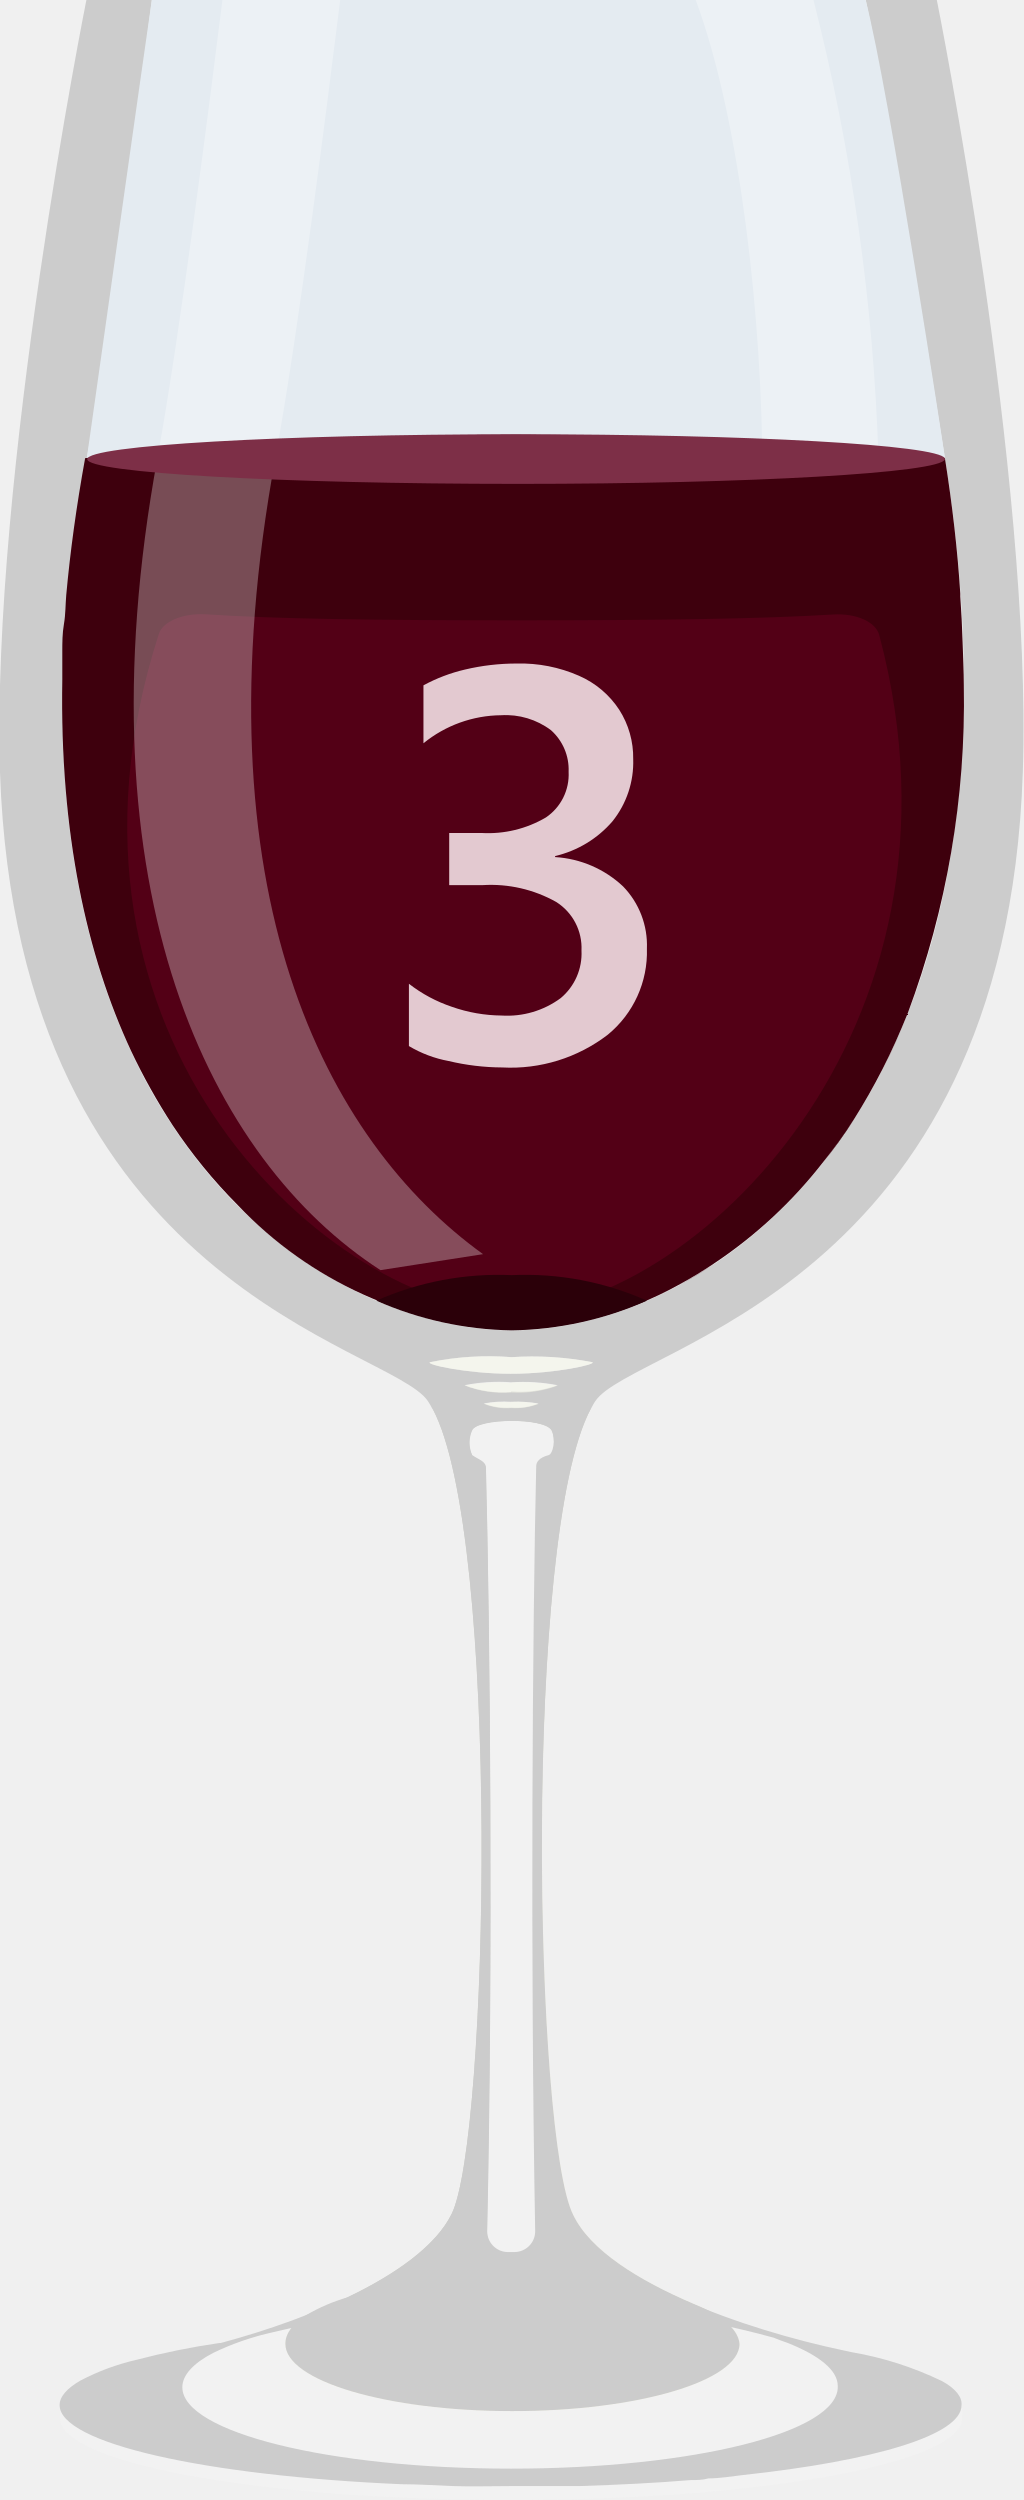
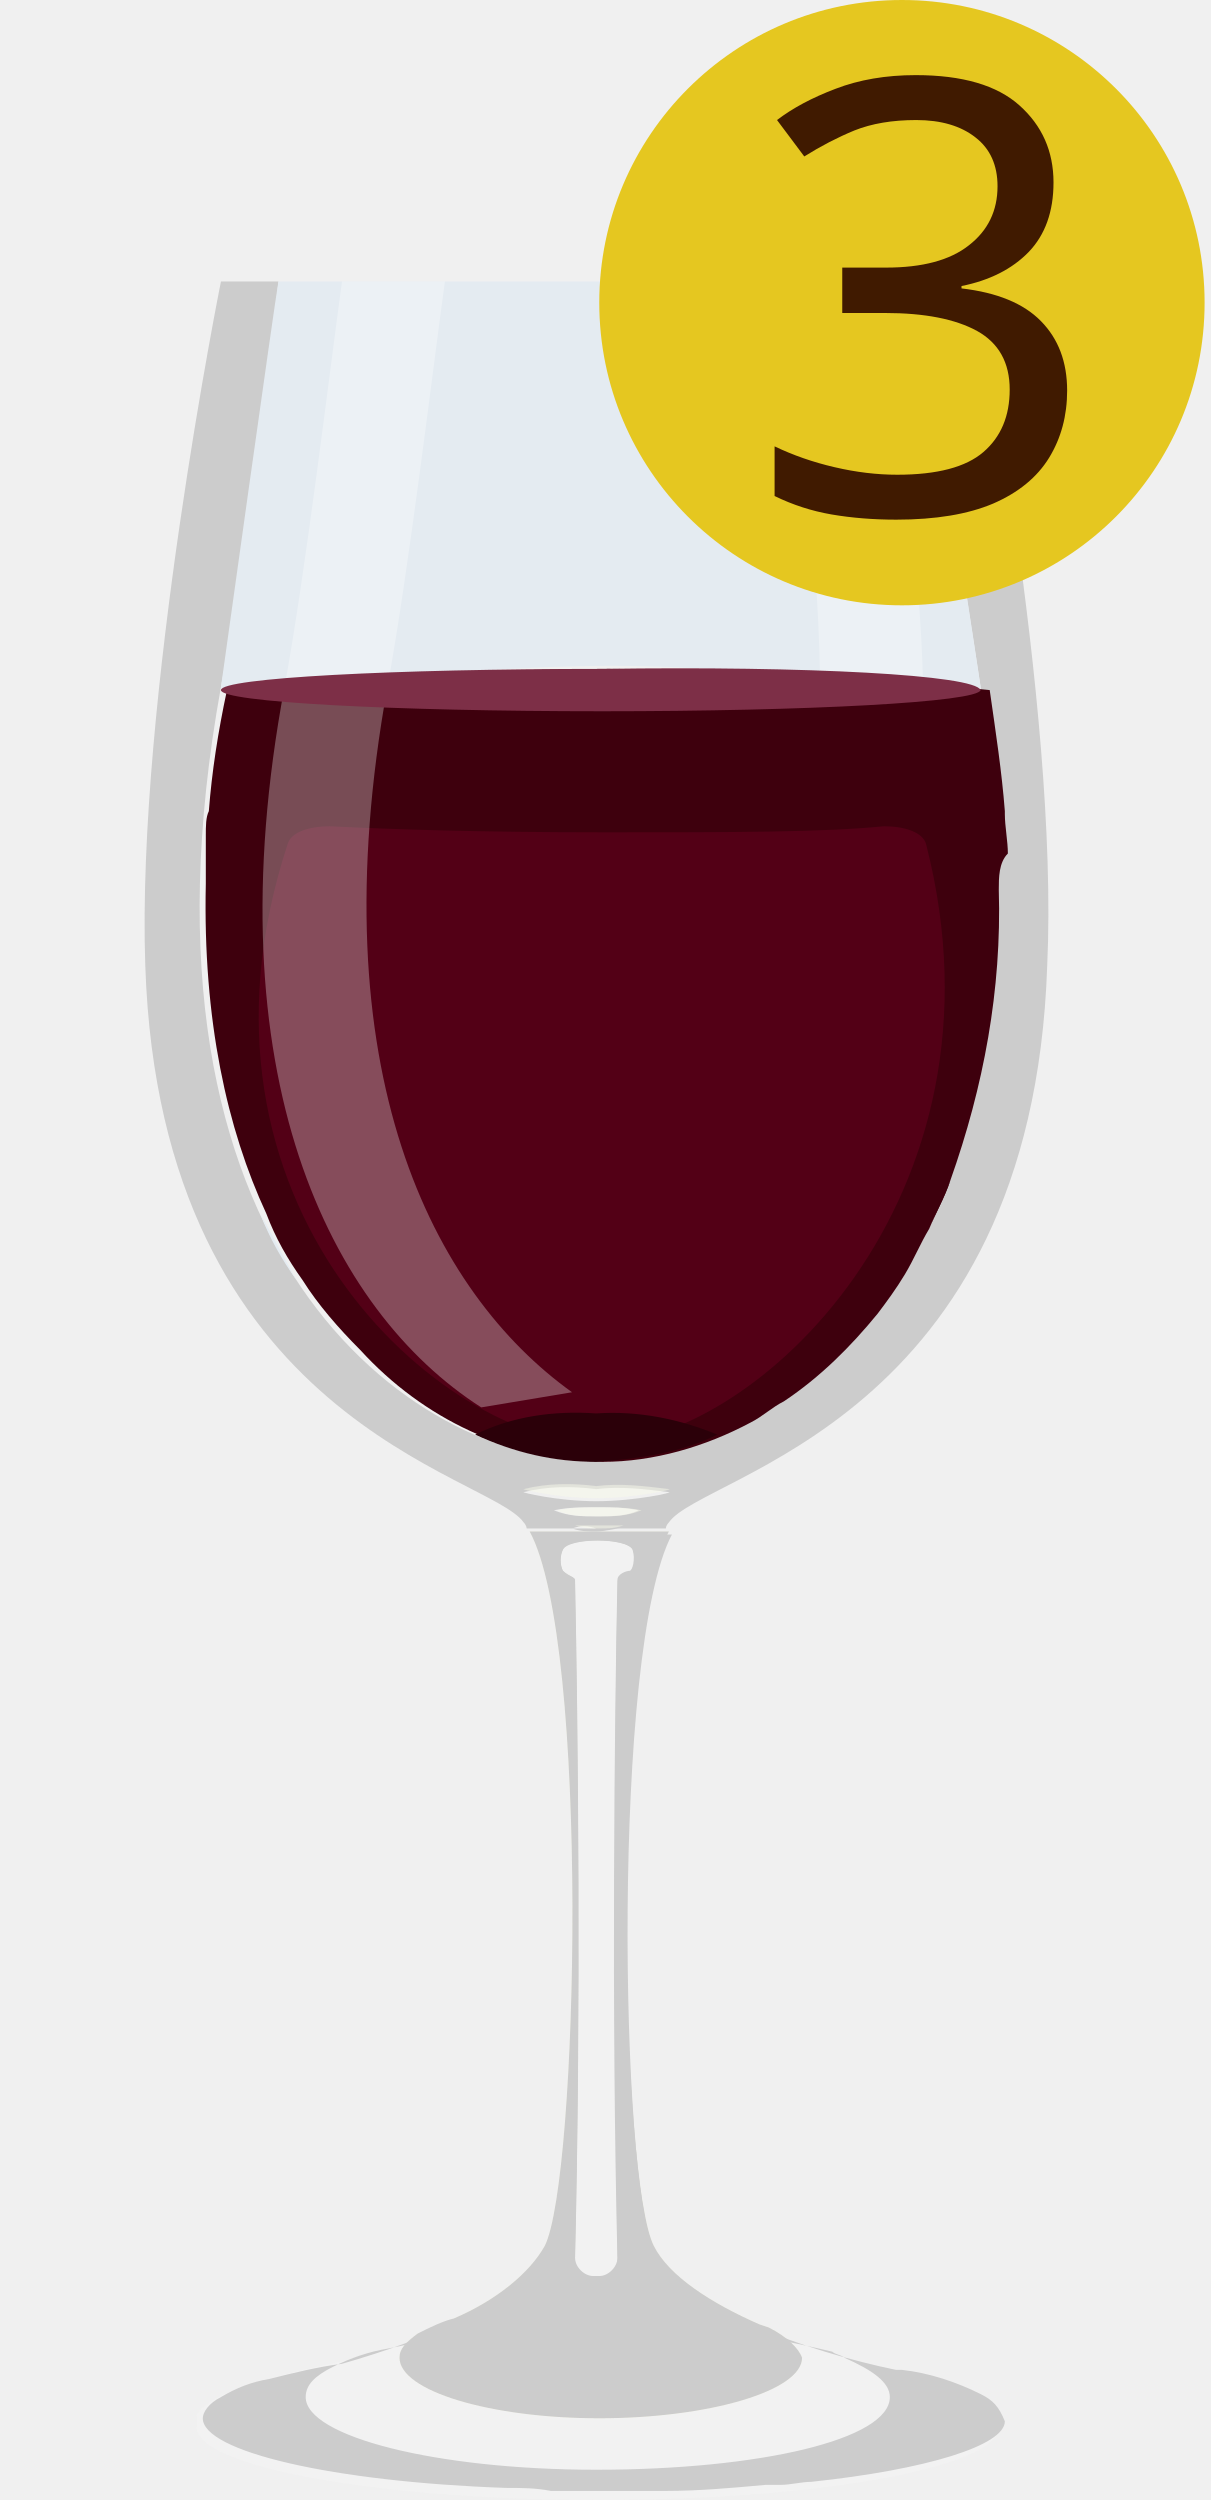
- <svg xmlns="http://www.w3.org/2000/svg" viewBox="0 0 49.28 120.38">
-   <defs>
-     <style>.cls-1{fill:#f2f2f2;}.cls-2,.cls-4{fill:#f8f9e9;}.cls-3{fill:#ccc;}.cls-4{opacity:0.5;}.cls-5{fill:#e4ebf1;}.cls-6{fill:#3e000d;}.cls-7{fill:#530016;}.cls-8{fill:#2b0009;}.cls-9{fill:#fff;opacity:0.3;}.cls-10{fill:#7d2f47;}.cls-11{fill:#e3c9d0;}</style>
-   </defs>
-   <g id="Layer_2" data-name="Layer 2">
-     <g id="Layer_1-2" data-name="Layer 1">
-       <path class="cls-1" d="M46.33,116.44c0,2.18-9.73,3.94-21.72,3.94s-21.72-1.76-21.72-3.94c0-.14,0-.43,0-.69.66-1.11,3.32-2,8.12-2.93,3.64-.7,7.13-2.74,12-2.74,11,0,18,3.94,23.3,5.59C46.34,116,46.33,116.26,46.33,116.44Z" />
-       <path class="cls-2" d="M33.87,111.14h0l-.46-.2,0,0c-2.68-1.14-5-2.59-5.81-4.29C25.74,103,25.17,74,28.44,67.85h-7.6c3.26,6.13,2.7,35.18.9,38.77-.76,1.53-2.7,2.9-5,4-.64.31-1.32.6-2,.86-.66.42-1,.89-1,1.38,0,1.79,4.89,3.24,10.93,3.24s10.94-1.45,10.94-3.24C35.55,112.23,34.93,111.64,33.87,111.14ZM22.74,70.07a1.45,1.45,0,0,1,0-1.2c.26-.58,3.47-.62,3.82,0,.21.42.08,1.14-.15,1.2s-.58.2-.59.52c-.18,7.62-.29,23.67-.05,36.85a1,1,0,0,1-1,1h-.36a1,1,0,0,1-.95-1c.29-13.15.14-29.14-.06-36.76C23.39,70.36,23.08,70.3,22.74,70.07Z" />
-       <path class="cls-3" d="M45.11,0H41.69c.59,2.84,1.74,9,3.81,22.06,4.87,30.72-10.81,42-20.86,42s-26.09-11.4-20.46-42C5.33,15.83,6.72,4.75,7.31,0H4.16S-.44,22.93,0,37.19C.86,62.08,18.78,64.78,20.6,67.46a3,3,0,0,1,.23.4h7.61c.08-.14.15-.29.23-.4,1.82-2.68,19.75-5.38,20.58-30.27C49.72,22.93,45.11,0,45.11,0ZM24.61,67.78a3,3,0,0,1-1.32-.2,5.08,5.08,0,0,1,1.33-.08,6.11,6.11,0,0,1,1.31.08A2.87,2.87,0,0,1,24.61,67.78Zm0-.75a5,5,0,0,1-2.24-.33,8.33,8.33,0,0,1,2.26-.14,8.59,8.59,0,0,1,2.22.14A5.21,5.21,0,0,1,24.61,67Zm0-.88c-2.15,0-4.19-.46-3.89-.56a14.14,14.14,0,0,1,3.92-.24,15.26,15.26,0,0,1,3.87.24C28.81,65.68,26.76,66.15,24.61,66.15Z" />
-       <path class="cls-3" d="M45.35,114.65A16.3,16.3,0,0,0,41,113.26l-.37-.08c-4.76-1-11.53-3.34-13.14-6.56C25.74,103,25.17,74,28.44,67.85h-7.6c3.26,6.13,2.7,35.18.9,38.77-1.38,2.78-6.63,5-11.11,6.2h-.06a36.46,36.46,0,0,0-4,.81h0a11.23,11.23,0,0,0-2.7,1c-.64.37-1,.77-1,1.18,0,1.84,7,3.4,16.46,3.81.82,0,1.65.06,2.5.09s1.82,0,2.75,0l2.23,0,1.08,0c1.89-.06,3.69-.15,5.38-.29.29,0,.57,0,.84-.08.56,0,1.11-.1,1.65-.16,6.31-.68,10.54-1.92,10.54-3.36C46.34,115.42,46,115,45.35,114.65ZM22.74,70.07a1.45,1.45,0,0,1,0-1.2c.26-.58,3.47-.62,3.82,0,.21.42.08,1.14-.15,1.2s-.58.2-.59.52c-.18,7.62-.29,23.66-.05,36.84a1,1,0,0,1-1,1h-.36a1,1,0,0,1-.95-1c.29-13.13.14-29.13-.06-36.75C23.39,70.36,23.08,70.3,22.74,70.07Zm1.87,48.8c-8.75,0-15.83-1.75-15.83-3.92,0-.58.52-1.15,1.48-1.65a13,13,0,0,1,2.89-1A47.27,47.27,0,0,1,24.61,111a44.1,44.1,0,0,1,12.63,1.56h0c.21.09.44.17.67.25h0c1.54.61,2.43,1.32,2.43,2.08C40.44,117.12,33.35,118.87,24.61,118.87Z" />
-       <path class="cls-4" d="M28.51,65.59c.3.08-1.75.56-3.9.56s-4.19-.46-3.9-.56a14.23,14.23,0,0,1,3.93-.24A15.26,15.26,0,0,1,28.51,65.59Zm-3.88,1a8.35,8.35,0,0,0-2.25.13,5.14,5.14,0,0,0,2.23.33,5.36,5.36,0,0,0,2.24-.33A9.28,9.28,0,0,0,24.63,66.57Zm0,.93a4.9,4.9,0,0,0-1.32.08,2.84,2.84,0,0,0,1.31.2,3.09,3.09,0,0,0,1.32-.2A5.44,5.44,0,0,0,24.62,67.5Z" />
-       <path class="cls-5" d="M3,32.72C2.87,40.11,4.17,46,6.3,50.59,4.16,46,2.86,40.1,3,32.72Z" />
-       <path class="cls-5" d="M8.29,54.17a26.08,26.08,0,0,1-2-3.58A30.32,30.32,0,0,0,8.29,54.17Z" />
-       <path class="cls-5" d="M8.29,54.18A25,25,0,0,0,11.43,58,23.88,23.88,0,0,1,8.29,54.18Z" />
-       <path class="cls-5" d="M41.68,0c1.13,4.3,3.83,22.05,3.82,22.06-.18.64-10.49-1.13-20.08-1.13S4.18,22.72,4.18,22.06c0,0,3-21.22,3.13-22.06Z" />
-       <path class="cls-1" d="M26.51,68.9c-.34-.65-3.55-.61-3.81,0a1.48,1.48,0,0,0,.05,1.21c.33.22.64.28.65.64.2,7.62.35,23.62.05,36.76a1,1,0,0,0,1,1h.36a1,1,0,0,0,1-1c-.24-13.18-.13-29.23.05-36.85,0-.32.28-.46.6-.53S26.74,69.33,26.51,68.9Z" />
-       <path class="cls-3" d="M33.87,111.14h0l-.46-.2,0,0c-2.68-1.14-5-2.59-5.81-4.29C25.74,103,25.17,74,28.44,67.85h-7.6c3.26,6.13,2.7,35.18.9,38.77-.76,1.53-2.7,2.9-5,4a8.66,8.66,0,0,0-2,.86c-.66.42-1,.89-1,1.38,0,1.79,4.89,3.24,10.93,3.24s10.94-1.45,10.94-3.24C35.55,112.23,34.93,111.64,33.87,111.14ZM22.74,70.07a1.45,1.45,0,0,1,0-1.2c.26-.58,3.47-.62,3.82,0,.21.42.08,1.14-.15,1.2s-.58.2-.59.52c-.18,7.62-.29,23.67-.05,36.85a1,1,0,0,1-1,1h-.36a1,1,0,0,1-.95-1c.29-13.15.14-29.14-.06-36.76C23.39,70.36,23.08,70.3,22.74,70.07Z" />
-       <path class="cls-6" d="M46.41,33a42.85,42.85,0,0,1-2.7,15.79c-.38.94-.78,1.84-1.21,2.68s-.89,1.65-1.37,2.41-1,1.46-1.52,2.11a22.3,22.3,0,0,1-5.14,4.79,20.34,20.34,0,0,1-1.81,1.1,17.28,17.28,0,0,1-8,2.15,19.25,19.25,0,0,1-13.21-6,25,25,0,0,1-3.14-3.85s0,0,0,0a30.32,30.32,0,0,1-2-3.58C4.17,46,2.87,40.11,3,32.72c0-.43,0-.87,0-1.32s0-.9.08-1.36.07-.93.11-1.39c.19-2.09.49-4.28.91-6.59,0,0,11-1.13,20.74-1.13S45.5,22.06,45.5,22.06c.36,2.29.61,4.46.74,6.53,0,0,0,0,0,0v.13c.05.73.09,1.46.11,2.16S46.41,32.33,46.41,33Z" />
-       <path class="cls-6" d="M32.66,61.9a20.34,20.34,0,0,0,1.81-1.1A15.92,15.92,0,0,1,32.66,61.9Z" />
-       <path class="cls-6" d="M39.61,56c.52-.65,1-1.37,1.52-2.11C40.64,54.64,40.14,55.36,39.61,56Z" />
-       <path class="cls-6" d="M43.71,48.81c-.38.94-.77,1.84-1.21,2.68C42.93,50.65,43.33,49.75,43.71,48.81Z" />
-       <path class="cls-7" d="M24.65,63.13c-8.47,0-23.32-13-17-32.61.19-.58,1.12-1,2.25-.94,3.34.22,8,.29,15,.29s11.78-.07,15.2-.28c1.14-.07,2.08.36,2.24,1C47.44,49.78,33.11,63.13,24.65,63.13Z" />
-       <path class="cls-8" d="M31.15,62.63a16.66,16.66,0,0,1-6.51,1.43,16.78,16.78,0,0,1-6.52-1.43,14.51,14.51,0,0,1,6.52-1.23A14.38,14.38,0,0,1,31.15,62.63Z" />
-       <path class="cls-9" d="M18.32,61.16l4.94-.77c-7.57-5.46-13.85-17.4-10-38.33C14.4,15.83,15.79,4.75,16.38,0H10.71c-.59,4.75-2,15.83-3.13,22.06C3.74,43,10.16,55.88,18.32,61.16Z" />
-       <path class="cls-9" d="M36.71,22.86l5.69-.18a3.34,3.34,0,0,1-.1-.62A102.46,102.46,0,0,0,39.17,0H33.5C35.65,5.78,36.72,15.54,36.71,22.86Z" />
-       <path class="cls-10" d="M45.5,22.12l0,0c-.21.65-9.34,1.18-20.56,1.18-11.38,0-20.74-.53-20.74-1.19s9.36-1.2,20.74-1.2c11.14,0,20.23.51,20.56,1.16C45.5,22.1,45.5,22.11,45.5,22.12Z" />
-       <path class="cls-11" d="M31.15,45.68a5.15,5.15,0,0,1-1.88,4.14,7.67,7.67,0,0,1-5.09,1.58,11.37,11.37,0,0,1-2.58-.31,5.78,5.78,0,0,1-1.91-.72v-3a7,7,0,0,0,2.07,1.11,7.39,7.39,0,0,0,2.39.42A4.33,4.33,0,0,0,27,48.06,2.8,2.8,0,0,0,28,45.77a2.62,2.62,0,0,0-1.22-2.34,6.42,6.42,0,0,0-3.53-.81H21.63V40.11h1.56a5.49,5.49,0,0,0,3.1-.75,2.5,2.5,0,0,0,1.09-2.2,2.54,2.54,0,0,0-.85-2,3.62,3.62,0,0,0-2.4-.72,6,6,0,0,0-3.74,1.35V33a8,8,0,0,1,2-.76,10.81,10.81,0,0,1,2.49-.29,7,7,0,0,1,3,.59,4.43,4.43,0,0,1,1.94,1.64,4.28,4.28,0,0,1,.67,2.37,4.55,4.55,0,0,1-1,3,5.2,5.2,0,0,1-2.76,1.67v.05A5.24,5.24,0,0,1,30,42.68,4.07,4.07,0,0,1,31.15,45.68Z" />
+ <svg xmlns="http://www.w3.org/2000/svg" version="1.1" id="Layer_1" x="0px" y="0px" viewBox="0 0 40 82.6" style="enable-background:new 0 0 40 82.6;" xml:space="preserve">
+   <style type="text/css">
+ 	.st0{fill:#F2F2F2;}
+ 	.st1{fill:#F8F9E9;}
+ 	.st2{fill:#CCCCCC;}
+ 	.st3{opacity:0.5;fill:#F8F9E9;enable-background:new    ;}
+ 	.st4{fill:#E4EBF1;}
+ 	.st5{fill:#3E000D;}
+ 	.st6{fill:#530016;}
+ 	.st7{fill:#2B0009;}
+ 	.st8{opacity:0.3;fill:#FFFFFF;enable-background:new    ;}
+ 	.st9{fill:#7D2F47;}
+ 	.st10{fill:#E5C720;}
+ 	.st11{fill:#401A00;}
+ 	.st12{font-family:'SegoeUI-Bold';}
+ 	.st13{font-size:20px;}
+ </style>
+   <g id="Layer_2_1_">
+     <g id="Layer_1-2">
+       <path class="st0" d="M33,80.2c0,1.3-5.9,2.4-13.2,2.4S6.5,81.5,6.5,80.2c0-0.1,0-0.3,0-0.4c0.4-0.7,2-1.2,4.9-1.8    c2.2-0.4,4.3-1.7,7.3-1.7c6.7,0,11,2.4,14.2,3.4C33,79.9,33,80,33,80.2z" />
+       <path class="st1" d="M25.4,76.9L25.4,76.9l-0.3-0.1l0,0c-1.6-0.7-3-1.6-3.5-2.6c-1.1-2.2-1.5-19.9,0.5-23.6h-4.6    c2,3.7,1.6,21.4,0.5,23.6c-0.5,0.9-1.6,1.8-3,2.4c-0.4,0.2-0.8,0.4-1.2,0.5c-0.4,0.3-0.6,0.5-0.6,0.8c0,1.1,3,2,6.6,2    s6.7-0.9,6.7-2C26.4,77.6,26,77.2,25.4,76.9z M18.6,51.9c-0.1-0.2-0.1-0.5,0-0.7c0.2-0.4,2.1-0.4,2.3,0c0.1,0.3,0,0.7-0.1,0.7    c-0.1,0-0.4,0.1-0.4,0.3c-0.1,4.6-0.2,14.4,0,22.4c0,0.3-0.3,0.6-0.6,0.6h-0.2c-0.3,0-0.6-0.3-0.6-0.6c0.2-8,0.1-17.7,0-22.4    C19,52.1,18.8,52.1,18.6,51.9z" />
+       <path class="st2" d="M32.2,9.3h-2.1c0.4,1.7,1.1,5.5,2.3,13.4c3,18.7-6.6,25.6-12.7,25.6S3.9,41.4,7.3,22.7    C8,18.9,8.9,12.2,9.2,9.3H7.3c0,0-2.8,13.9-2.5,22.6c0.5,15.1,11.4,16.8,12.5,18.4c0.1,0.1,0.1,0.2,0.1,0.2h4.6    c0-0.1,0.1-0.2,0.1-0.2c1.1-1.6,12-3.3,12.5-18.4C35,23.3,32.2,9.3,32.2,9.3z M19.7,50.6c-0.3,0-0.5,0-0.8-0.1    c0.3-0.1,0.5-0.1,0.8,0c0.3,0,0.5,0,0.8,0C20.3,50.5,20,50.6,19.7,50.6z M19.7,50.1c-0.5,0-0.9,0-1.4-0.2c0.5-0.1,0.9-0.1,1.4-0.1    c0.5,0,0.9,0,1.4,0.1C20.7,50.1,20.2,50.1,19.7,50.1L19.7,50.1z M19.7,49.6c-1.3,0-2.5-0.3-2.4-0.3c0.8-0.2,1.6-0.2,2.4-0.1    c0.8-0.1,1.6,0,2.4,0.1C22.3,49.3,21,49.6,19.7,49.6z" />
+       <path class="st2" d="M32.4,79.1c-0.8-0.4-1.7-0.7-2.6-0.8l-0.2,0c-2.9-0.6-7-2-8-4c-1.1-2.2-1.4-19.8,0.6-23.6h-4.6    c2,3.7,1.6,21.4,0.5,23.6c-0.8,1.7-4,3-6.8,3.8h0c-0.8,0.1-1.6,0.3-2.4,0.5l0,0c-0.6,0.1-1.1,0.3-1.6,0.6    c-0.4,0.2-0.6,0.5-0.6,0.7c0,1.1,4.3,2.1,10,2.3c0.5,0,1,0,1.5,0.1c0.5,0,1.1,0,1.7,0h1.4h0.7c1.1,0,2.2-0.1,3.3-0.2    c0.2,0,0.3,0,0.5,0c0.3,0,0.7-0.1,1-0.1c3.8-0.4,6.4-1.2,6.4-2C33,79.5,32.8,79.3,32.4,79.1z M18.6,51.9c-0.1-0.2-0.1-0.5,0-0.7    c0.2-0.4,2.1-0.4,2.3,0c0.1,0.3,0,0.7-0.1,0.7c-0.1,0-0.4,0.1-0.4,0.3c-0.1,4.6-0.2,14.4,0,22.4c0,0.3-0.3,0.6-0.6,0.6h-0.2    c-0.3,0-0.6-0.3-0.6-0.6c0.2-8,0.1-17.7,0-22.4C19,52.1,18.8,52.1,18.6,51.9z M19.7,81.6c-5.3,0-9.6-1.1-9.6-2.4    c0-0.4,0.3-0.7,0.9-1c0.6-0.3,1.2-0.5,1.8-0.6c2.3-0.5,4.6-0.8,7-0.8c2.6-0.1,5.2,0.3,7.7,0.9l0,0c0.1,0.1,0.3,0.1,0.4,0.2l0,0    c0.9,0.4,1.5,0.8,1.5,1.3C29.4,80.6,25.1,81.6,19.7,81.6z" />
+       <path class="st3" d="M22.1,49.2c0.2,0-1.1,0.3-2.4,0.3s-2.5-0.3-2.4-0.3c0.8-0.2,1.6-0.2,2.4-0.1C20.5,49,21.3,49.1,22.1,49.2z     M19.8,49.8c-0.5,0-0.9,0-1.4,0.1c0.4,0.2,0.9,0.2,1.4,0.2c0.5,0,0.9,0,1.4-0.2C20.7,49.8,20.2,49.8,19.8,49.8L19.8,49.8z     M19.8,50.4c-0.3,0-0.5,0-0.8,0c0.3,0.1,0.5,0.1,0.8,0.1c0.3,0,0.5,0,0.8-0.1C20.3,50.4,20,50.4,19.8,50.4L19.8,50.4z" />
+       <path class="st4" d="M6.6,29.2c-0.1,4.5,0.7,8.1,2,10.9C7.3,37.3,6.5,33.7,6.6,29.2z" />
+       <path class="st4" d="M9.8,42.3c-0.5-0.7-0.9-1.4-1.2-2.2C9,40.8,9.4,41.6,9.8,42.3z" />
+       <path class="st4" d="M9.8,42.3c0.6,0.8,1.2,1.6,1.9,2.3C11,43.9,10.4,43.1,9.8,42.3z" />
+       <path class="st4" d="M30.1,9.3c0.7,2.6,2.3,13.4,2.3,13.4c-0.1,0.4-6.4-0.7-12.2-0.7S7.3,23.1,7.3,22.7c0,0,1.8-12.9,1.9-13.4    H30.1z" />
+       <path class="st0" d="M20.9,51.2c-0.2-0.4-2.2-0.4-2.3,0c-0.1,0.2-0.1,0.5,0,0.7c0.2,0.1,0.4,0.2,0.4,0.4c0.1,4.6,0.2,14.4,0,22.4    c0,0.3,0.3,0.6,0.6,0.6h0.2c0.3,0,0.6-0.3,0.6-0.6c-0.1-8-0.1-17.8,0-22.4c0-0.2,0.2-0.3,0.4-0.3C21.1,51.9,21,51.5,20.9,51.2z" />
+       <path class="st2" d="M25.4,76.9L25.4,76.9l-0.3-0.1l0,0c-1.6-0.7-3-1.6-3.5-2.6c-1.1-2.2-1.5-19.9,0.5-23.6h-4.6    c2,3.7,1.6,21.4,0.5,23.6c-0.5,0.9-1.6,1.8-3,2.4c-0.4,0.1-0.8,0.3-1.2,0.5c-0.4,0.3-0.6,0.5-0.6,0.8c0,1.1,3,2,6.6,2    s6.7-0.9,6.7-2C26.4,77.6,26,77.2,25.4,76.9z M18.6,51.9c-0.1-0.2-0.1-0.5,0-0.7c0.2-0.4,2.1-0.4,2.3,0c0.1,0.3,0,0.7-0.1,0.7    c-0.1,0-0.4,0.1-0.4,0.3c-0.1,4.6-0.2,14.4,0,22.4c0,0.3-0.3,0.6-0.6,0.6h-0.2c-0.3,0-0.6-0.3-0.6-0.6c0.2-8,0.1-17.7,0-22.4    C19,52.1,18.8,52.1,18.6,51.9z" />
+       <path class="st5" d="M33,29.4c0.1,3.3-0.5,6.5-1.6,9.6c-0.2,0.6-0.5,1.1-0.7,1.6c-0.3,0.5-0.5,1-0.8,1.5s-0.6,0.9-0.9,1.3    c-0.9,1.1-1.9,2.1-3.1,2.9c-0.4,0.2-0.7,0.5-1.1,0.7c-1.5,0.8-3.2,1.3-4.9,1.3c-3.1-0.1-5.9-1.4-8-3.7c-0.7-0.7-1.4-1.5-1.9-2.3    l0,0c-0.5-0.7-0.9-1.4-1.2-2.2c-1.3-2.8-2.1-6.4-2-10.9c0-0.3,0-0.5,0-0.8c0-0.3,0-0.5,0-0.8s0-0.6,0.1-0.8c0.1-1.3,0.3-2.6,0.6-4    c0,0,6.7-0.7,12.6-0.7s12.6,0.7,12.6,0.7c0.2,1.4,0.4,2.7,0.5,4l0,0v0.1c0,0.4,0.1,0.9,0.1,1.3C33,28.5,33,29,33,29.4z" />
+       <path class="st5" d="M24.6,47c0.4-0.2,0.7-0.4,1.1-0.7C25.4,46.6,25,46.8,24.6,47z" />
+       <path class="st5" d="M28.9,43.4c0.3-0.4,0.6-0.8,0.9-1.3C29.5,42.6,29.2,43,28.9,43.4z" />
+       <path class="st5" d="M31.4,39c-0.2,0.6-0.5,1.1-0.7,1.6C30.9,40.1,31.1,39.6,31.4,39z" />
+       <path class="st6" d="M19.8,47.7c-5.2,0-14.2-7.9-10.3-19.8c0.1-0.4,0.7-0.6,1.4-0.6c2,0.1,4.9,0.2,9.1,0.2s7.2,0,9.2-0.2    c0.7,0,1.3,0.2,1.4,0.6C33.6,39.6,24.9,47.7,19.8,47.7z" />
+       <path class="st7" d="M23.7,47.4c-1.2,0.6-2.6,0.8-4,0.9c-1.4,0-2.7-0.3-4-0.9c1.2-0.6,2.6-0.8,4-0.7    C21.1,46.6,22.5,46.9,23.7,47.4z" />
+       <path class="st8" d="M15.9,46.5l3-0.5c-4.6-3.3-8.4-10.6-6.1-23.3c0.7-3.8,1.5-10.5,1.9-13.4h-3.4c-0.4,2.9-1.2,9.6-1.9,13.4    C7,35.5,10.9,43.3,15.9,46.5z" />
+       <path class="st8" d="M27.1,23.2l3.5-0.1c0-0.1-0.1-0.2-0.1-0.4c-0.1-4.5-0.8-9-1.9-13.4h-3.4C26.5,12.8,27.1,18.8,27.1,23.2z" />
+       <path class="st9" d="M32.4,22.8L32.4,22.8c-0.1,0.4-5.7,0.7-12.5,0.7c-6.9,0-12.6-0.3-12.6-0.7c0-0.4,5.7-0.7,12.6-0.7    C26.7,22,32.2,22.3,32.4,22.8C32.4,22.8,32.4,22.8,32.4,22.8z" />
    </g>
  </g>
+   <circle id="path1269-7" class="st10" cx="29.8" cy="10" r="10" />
+   <text transform="matrix(1.0293 0 0 1 24.6597 16.9664)" class="st11 st12 st13">3</text>
</svg>
